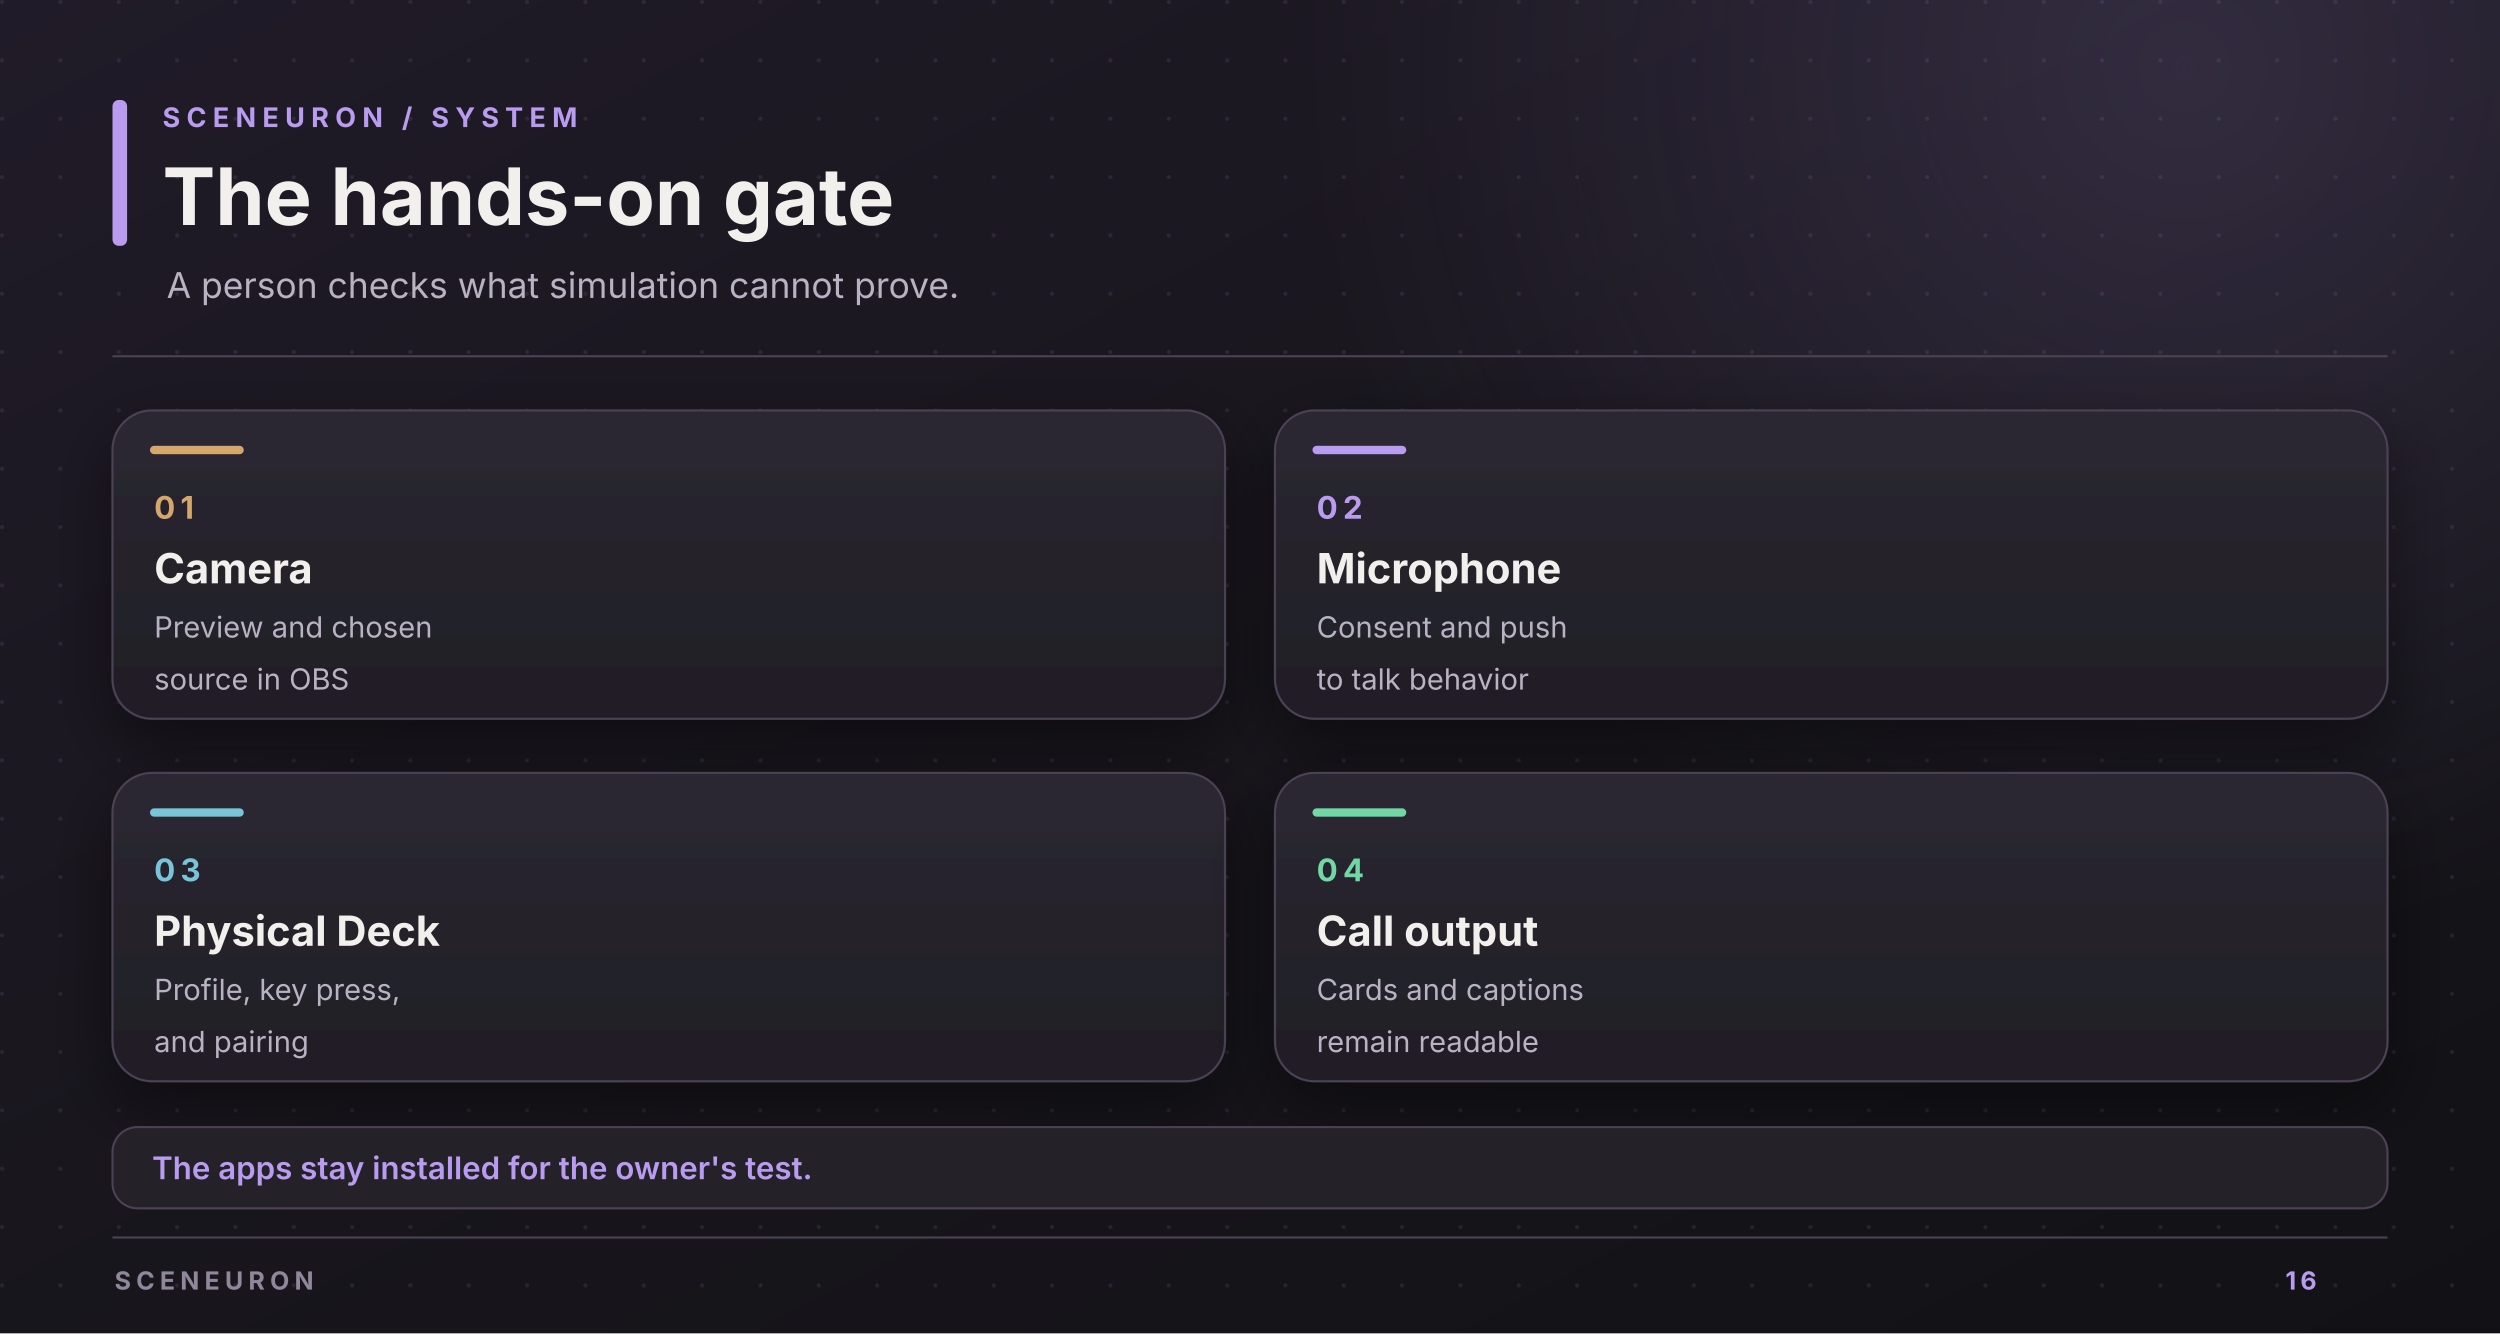
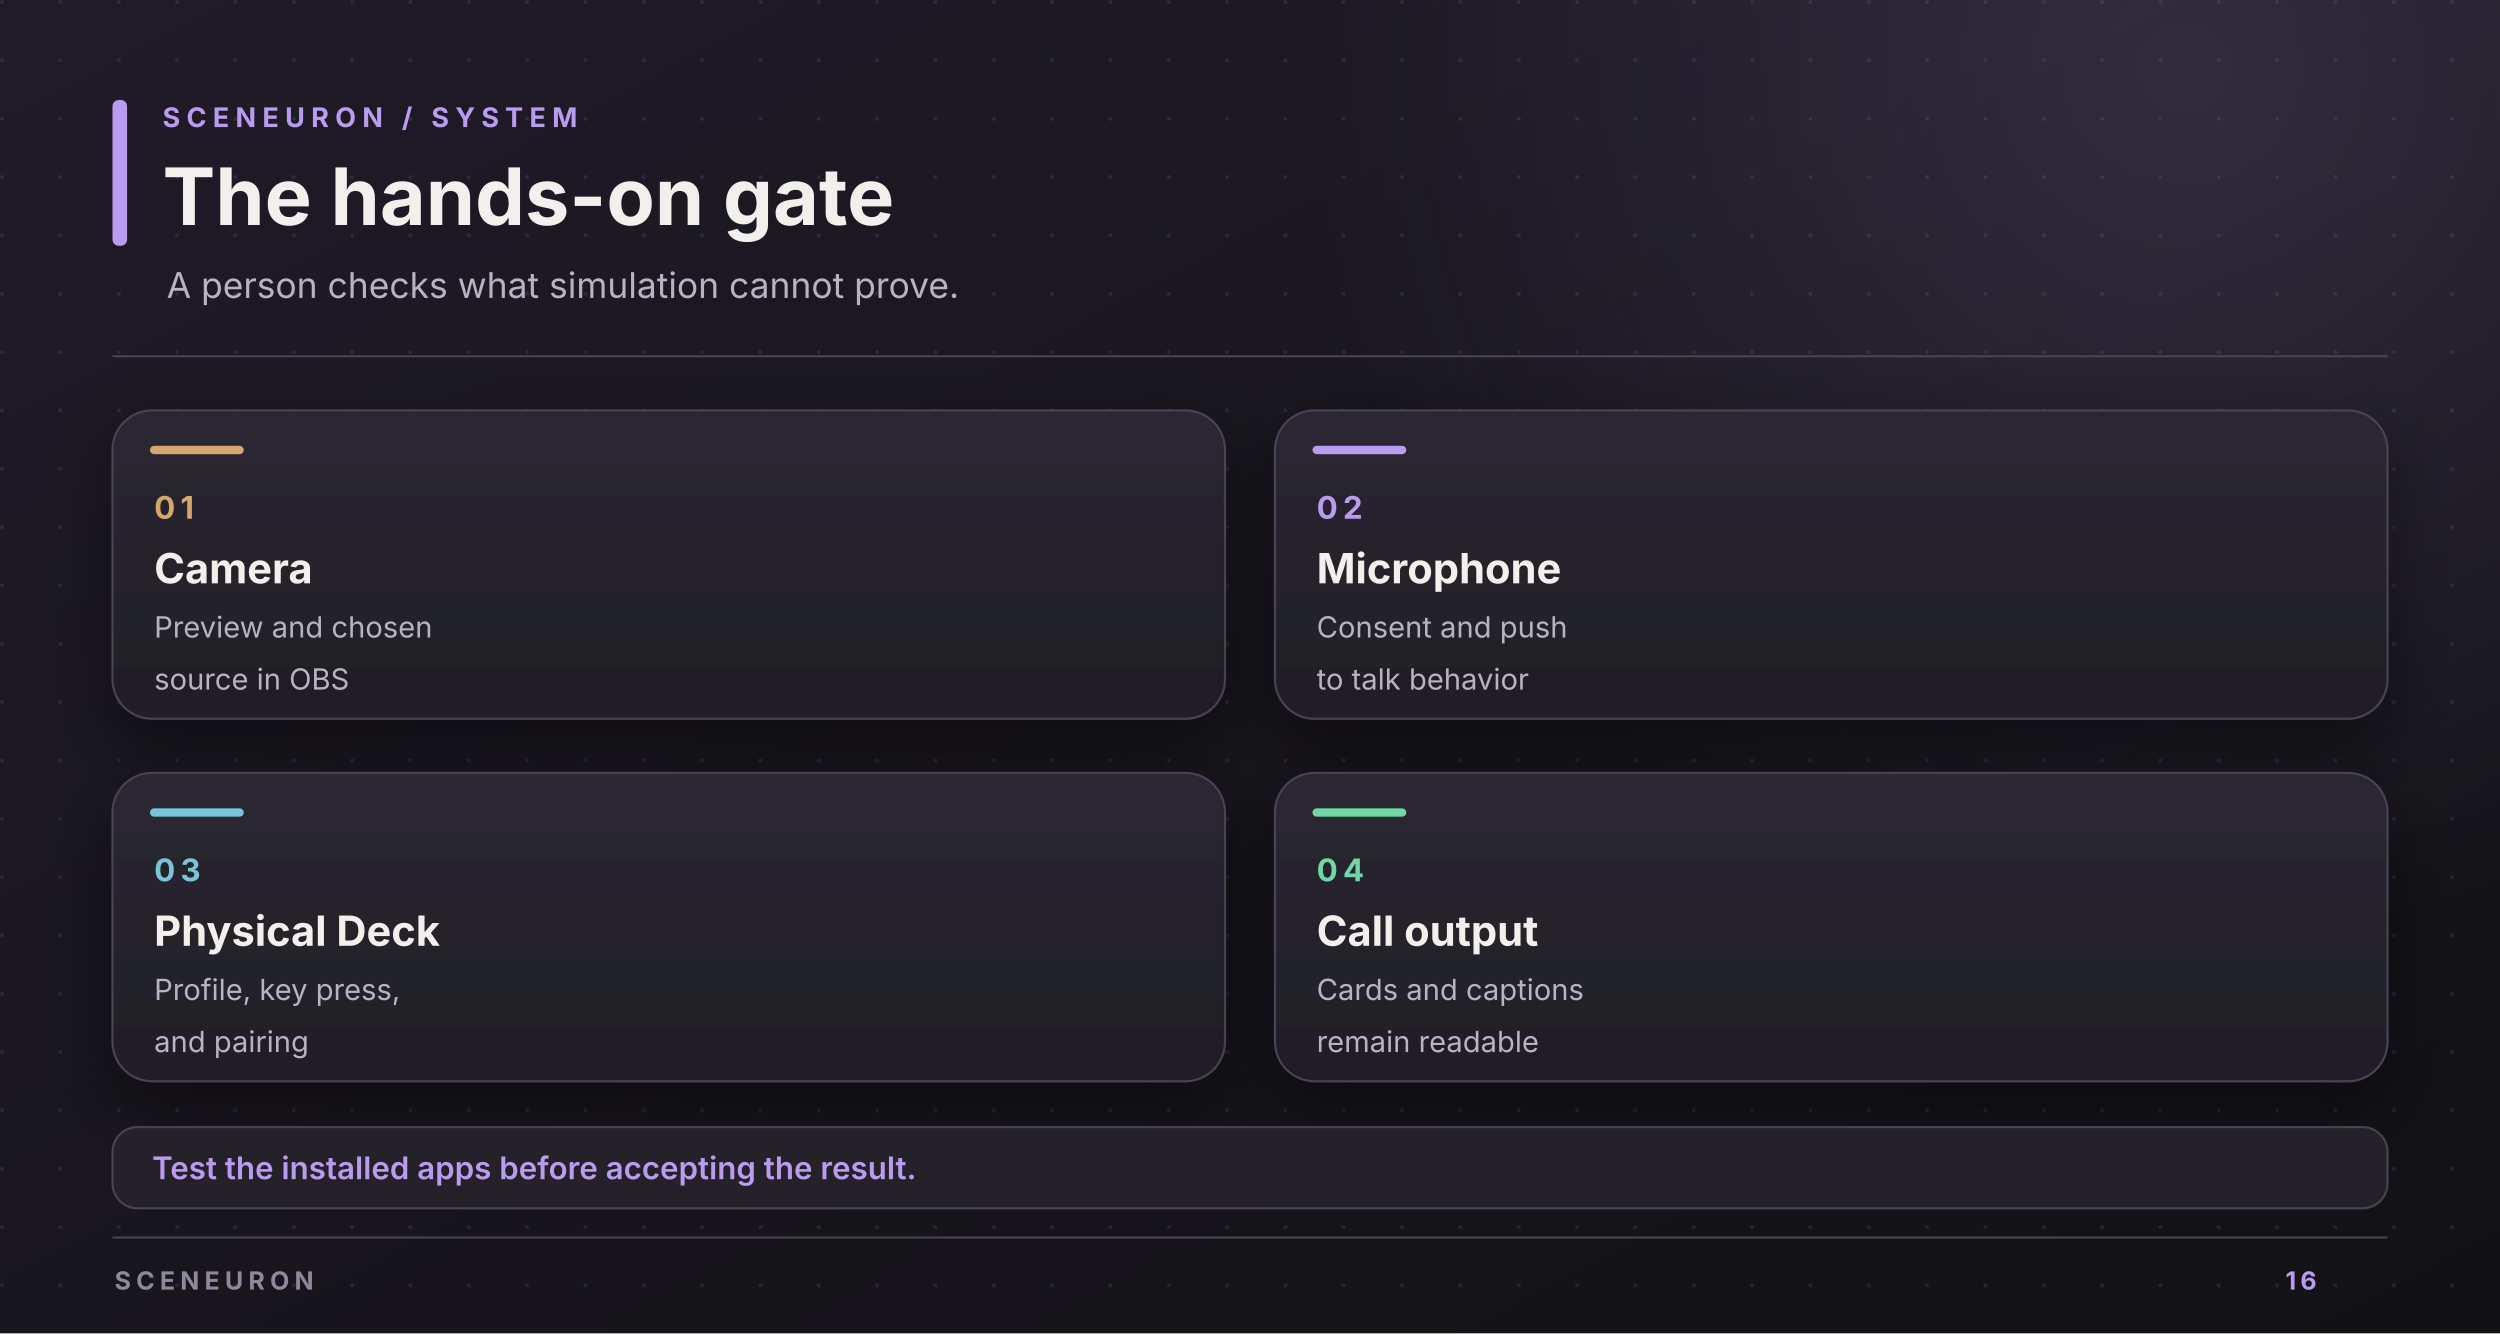
<svg xmlns="http://www.w3.org/2000/svg" width="1200" height="640" viewBox="0 0 1200 640" role="img" aria-labelledby="title desc">
  <defs>
    <linearGradient id="background" x1="0" y1="0" x2="1" y2="1">
      <stop stop-color="#201b28" />
      <stop offset=".58" stop-color="#17151b" />
      <stop offset="1" stop-color="#121216" />
    </linearGradient>
    <linearGradient id="card" x1="0" y1="0" x2="0" y2="1">
      <stop stop-color="#2b2732" />
      <stop offset="1" stop-color="#201e25" />
    </linearGradient>
    <radialGradient id="aura">
      <stop stop-color="#b99bf0" stop-opacity=".16" />
      <stop offset="1" stop-color="#b99bf0" stop-opacity="0" />
    </radialGradient>
    <pattern id="dots" width="28" height="28" patternUnits="userSpaceOnUse">
      <circle cx="1" cy="1" r="1" fill="#9f89c4" opacity=".13" />
    </pattern>
    <filter id="shadow" x="-20%" y="-30%" width="140%" height="170%">
      <feDropShadow dx="0" dy="12" stdDeviation="16" flood-color="#08070b" flood-opacity=".45" />
    </filter>
    <marker id="arrow" markerWidth="9" markerHeight="9" refX="7.5" refY="4.5" orient="auto">
      <path d="M1 1 L8 4.5 L1 8" fill="none" stroke="#b99bf0" stroke-width="1.8" stroke-linecap="round" stroke-linejoin="round" />
    </marker>
  </defs>
  <rect x="0" y="0" width="1200" height="640" rx="0" fill="url(#background)" stroke="none" />
  <rect x="0" y="0" width="1200" height="640" rx="0" fill="url(#dots)" stroke="none" />
  <circle cx="1050" cy="30" r="430" fill="url(#aura)" />
  <rect x="54" y="48" width="7" height="70" rx="3" fill="#b99bf0" stroke="none" />
  <text x="78" y="61" fill="#b99bf0" font-size="13" font-weight="700" letter-spacing="3" font-family="Inter, ui-sans-serif, system-ui, -apple-system, sans-serif">SCENEURON / SYSTEM</text>
  <text x="78" y="108" fill="#f2f0ed" font-size="38" font-weight="750" letter-spacing="0" font-family="Inter, ui-sans-serif, system-ui, -apple-system, sans-serif">The hands-on gate</text>
  <text x="80" y="143" fill="#b9b2c2" font-size="17" font-weight="400" letter-spacing="0" font-family="Inter, ui-sans-serif, system-ui, -apple-system, sans-serif">A person checks what simulation cannot prove.</text>
  <path d="M 54 171 L 1146 171" fill="none" stroke="#4b4254" stroke-width="1" />
  <path d="M 54 594 L 1146 594" fill="none" stroke="#4b4254" stroke-width="1" />
  <text x="55" y="619" fill="#8f879b" font-size="12" font-weight="700" letter-spacing="2.5" font-family="Inter, ui-sans-serif, system-ui, -apple-system, sans-serif">SCENEURON</text>
  <text x="1097" y="619" fill="#b99bf0" font-size="12" font-weight="700" letter-spacing="2" font-family="Inter, ui-sans-serif, system-ui, -apple-system, sans-serif">16</text>
  <rect x="54" y="197" width="534" height="148" rx="19" fill="url(#card)" stroke="#4b4254" filter="url(#shadow)" />
  <rect x="72" y="214" width="45" height="4" rx="2" fill="#d6a76c" stroke="none" />
  <text x="74" y="249" fill="#d6a76c" font-size="15" font-weight="700" letter-spacing="2.5" font-family="Inter, ui-sans-serif, system-ui, -apple-system, sans-serif">01</text>
  <text x="74" y="280" fill="#f2f0ed" font-size="20" font-weight="700" letter-spacing="0" font-family="Inter, ui-sans-serif, system-ui, -apple-system, sans-serif">Camera</text>
  <text x="74" y="306" fill="#b9b2c2" font-size="14" font-weight="400" letter-spacing="0" font-family="Inter, ui-sans-serif, system-ui, -apple-system, sans-serif">Preview and chosen</text>
  <text x="74" y="331" fill="#b9b2c2" font-size="14" font-weight="400" letter-spacing="0" font-family="Inter, ui-sans-serif, system-ui, -apple-system, sans-serif">source in OBS</text>
  <rect x="612" y="197" width="534" height="148" rx="19" fill="url(#card)" stroke="#4b4254" filter="url(#shadow)" />
  <rect x="630" y="214" width="45" height="4" rx="2" fill="#b99bf0" stroke="none" />
  <text x="632" y="249" fill="#b99bf0" font-size="15" font-weight="700" letter-spacing="2.5" font-family="Inter, ui-sans-serif, system-ui, -apple-system, sans-serif">02</text>
  <text x="632" y="280" fill="#f2f0ed" font-size="20" font-weight="700" letter-spacing="0" font-family="Inter, ui-sans-serif, system-ui, -apple-system, sans-serif">Microphone</text>
  <text x="632" y="306" fill="#b9b2c2" font-size="14" font-weight="400" letter-spacing="0" font-family="Inter, ui-sans-serif, system-ui, -apple-system, sans-serif">Consent and push</text>
  <text x="632" y="331" fill="#b9b2c2" font-size="14" font-weight="400" letter-spacing="0" font-family="Inter, ui-sans-serif, system-ui, -apple-system, sans-serif">to talk behavior</text>
  <rect x="54" y="371" width="534" height="148" rx="19" fill="url(#card)" stroke="#4b4254" filter="url(#shadow)" />
  <rect x="72" y="388" width="45" height="4" rx="2" fill="#78c5da" stroke="none" />
  <text x="74" y="423" fill="#78c5da" font-size="15" font-weight="700" letter-spacing="2.5" font-family="Inter, ui-sans-serif, system-ui, -apple-system, sans-serif">03</text>
  <text x="74" y="454" fill="#f2f0ed" font-size="20" font-weight="700" letter-spacing="0" font-family="Inter, ui-sans-serif, system-ui, -apple-system, sans-serif">Physical Deck</text>
  <text x="74" y="480" fill="#b9b2c2" font-size="14" font-weight="400" letter-spacing="0" font-family="Inter, ui-sans-serif, system-ui, -apple-system, sans-serif">Profile, key press,</text>
  <text x="74" y="505" fill="#b9b2c2" font-size="14" font-weight="400" letter-spacing="0" font-family="Inter, ui-sans-serif, system-ui, -apple-system, sans-serif">and pairing</text>
  <rect x="612" y="371" width="534" height="148" rx="19" fill="url(#card)" stroke="#4b4254" filter="url(#shadow)" />
  <rect x="630" y="388" width="45" height="4" rx="2" fill="#71d8a5" stroke="none" />
  <text x="632" y="423" fill="#71d8a5" font-size="15" font-weight="700" letter-spacing="2.5" font-family="Inter, ui-sans-serif, system-ui, -apple-system, sans-serif">04</text>
  <text x="632" y="454" fill="#f2f0ed" font-size="20" font-weight="700" letter-spacing="0" font-family="Inter, ui-sans-serif, system-ui, -apple-system, sans-serif">Call output</text>
  <text x="632" y="480" fill="#b9b2c2" font-size="14" font-weight="400" letter-spacing="0" font-family="Inter, ui-sans-serif, system-ui, -apple-system, sans-serif">Cards and captions</text>
  <text x="632" y="505" fill="#b9b2c2" font-size="14" font-weight="400" letter-spacing="0" font-family="Inter, ui-sans-serif, system-ui, -apple-system, sans-serif">remain readable</text>
  <rect x="54" y="541" width="1092" height="39" rx="12" fill="#242129" stroke="#4b4254" />
-   <text x="73" y="566" fill="#b99bf0" font-size="15" font-weight="600" letter-spacing="0" font-family="Inter, ui-sans-serif, system-ui, -apple-system, sans-serif">The apps stay installed for the owner's test.</text>
+   <text x="73" y="566" fill="#b99bf0" font-size="15" font-weight="600" letter-spacing="0" font-family="Inter, ui-sans-serif, system-ui, -apple-system, sans-serif">Test the installed apps before accepting the result.</text>
</svg>
